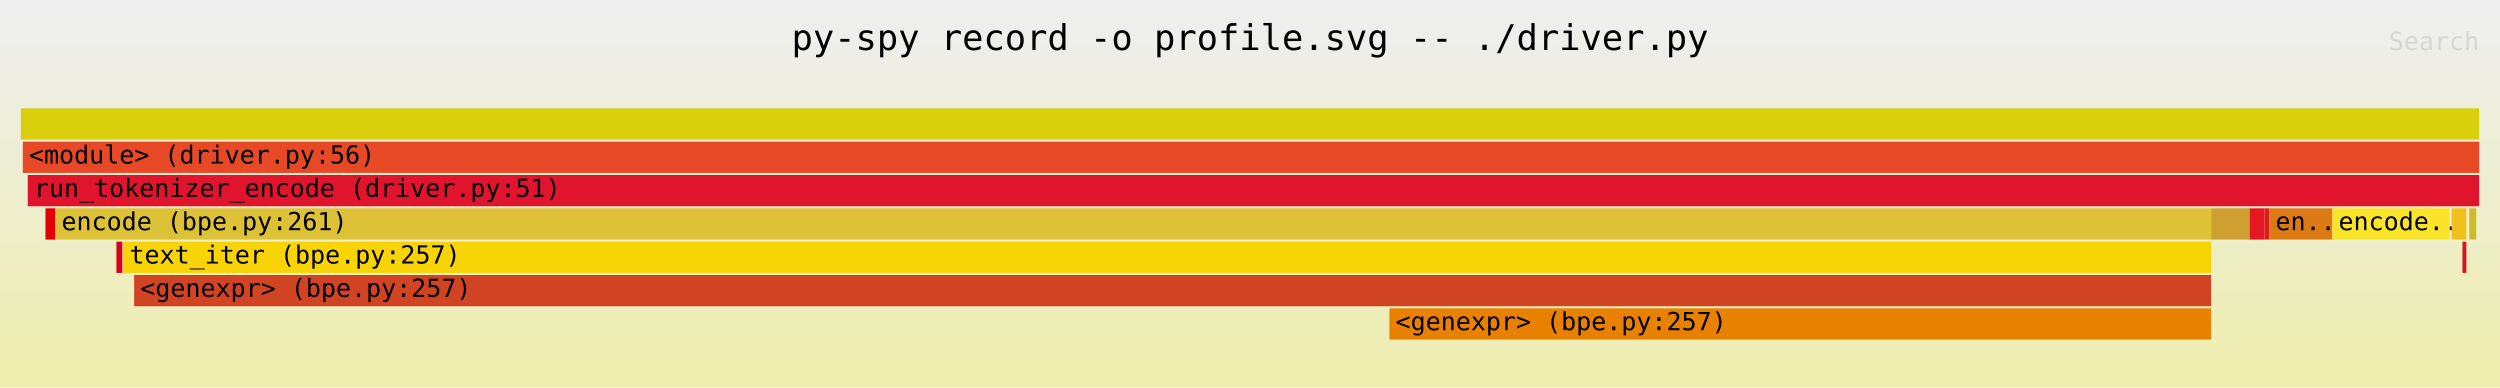
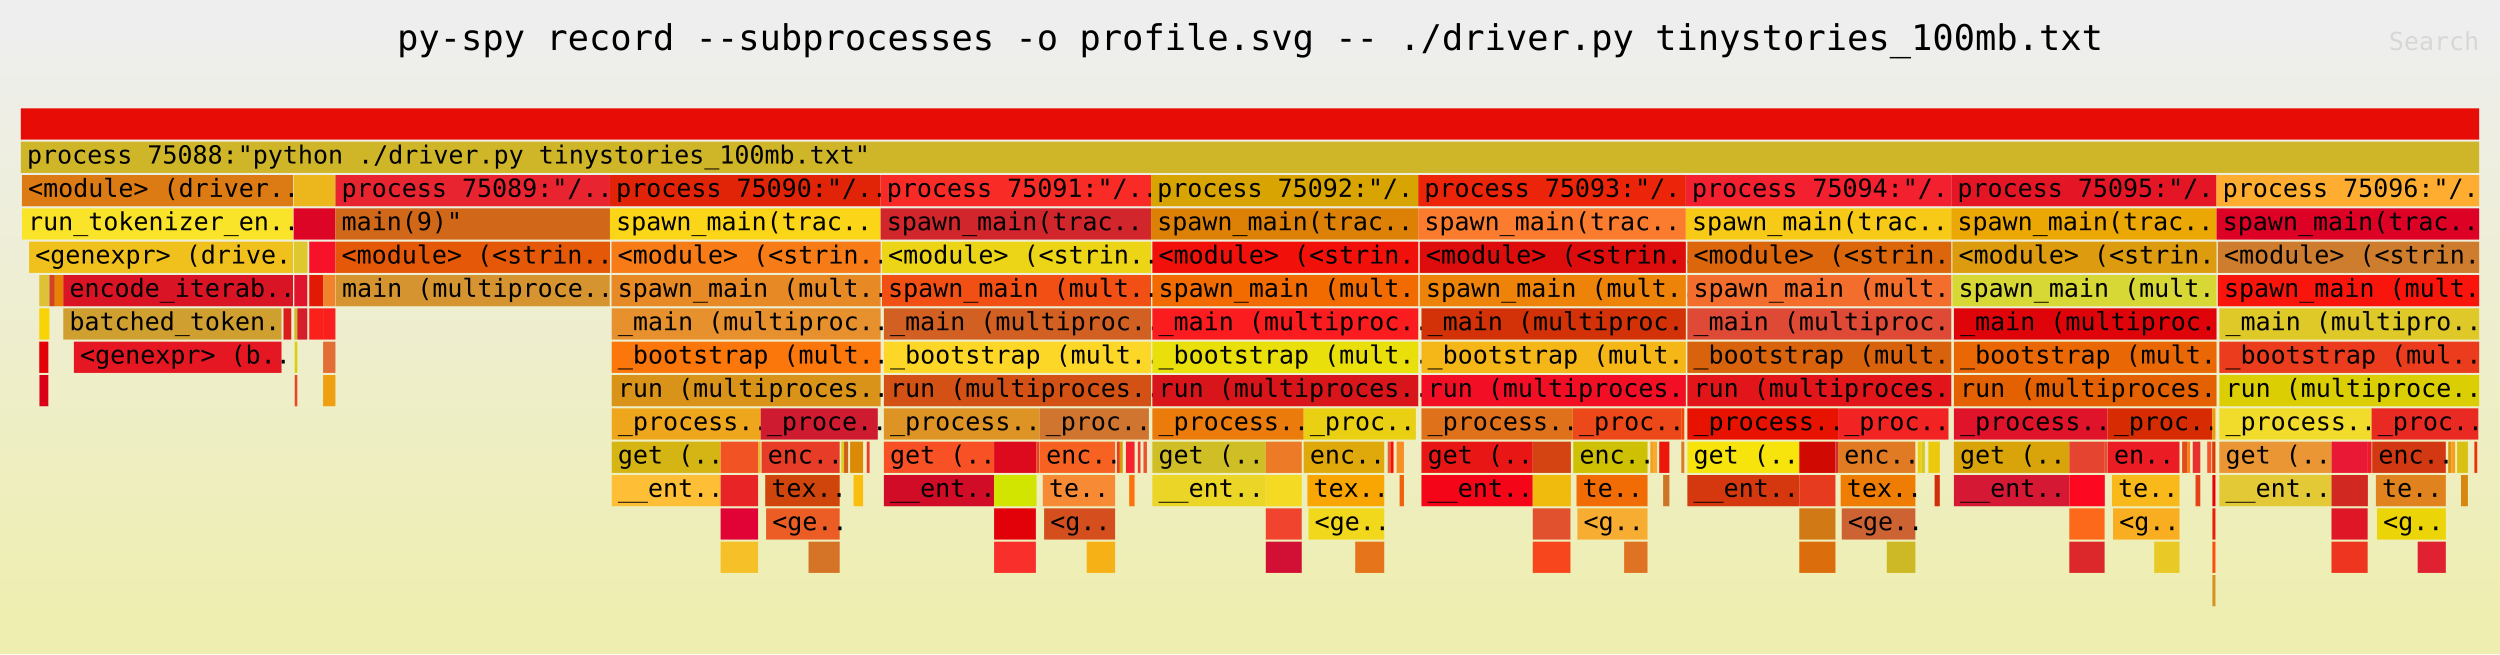
- <svg xmlns="http://www.w3.org/2000/svg" xmlns:ns1="http://github.com/jonhoo/inferno" version="1.1" width="1200" height="186" viewBox="0 0 1200 186">
+ <svg xmlns="http://www.w3.org/2000/svg" xmlns:ns1="http://github.com/jonhoo/inferno" version="1.1" width="1200" height="314" viewBox="0 0 1200 314">
  <defs>
    <linearGradient id="background" y1="0" y2="1" x1="0" x2="0">
      <stop stop-color="#eeeeee" offset="5%" />
      <stop stop-color="#eeeeb0" offset="95%" />
    </linearGradient>
  </defs>
  <style type="text/css">
text { font-family:monospace; font-size:12px }
#title { text-anchor:middle; font-size:17px; }
#matched { text-anchor:end; }
#search { text-anchor:end; opacity:0.1; cursor:pointer; }
#search:hover, #search.show { opacity:1; }
#subtitle { text-anchor:middle; font-color:rgb(160,160,160); }
#unzoom { cursor:pointer; }
#frames &gt; *:hover { stroke:black; stroke-width:0.5; cursor:pointer; }
.hide { display:none; }
.parent { opacity:0.5; }
</style>
-   <rect x="0" y="0" width="100%" height="186" fill="url(#background)" />
-   <text id="title" fill="rgb(0,0,0)" x="50%" y="24.00">py-spy record -o profile.svg -- ./driver.py</text>
+   <rect x="0" y="0" width="100%" height="314" fill="url(#background)" />
+   <text id="title" fill="rgb(0,0,0)" x="50%" y="24.00">py-spy record --subprocesses -o profile.svg -- ./driver.py tinystories_100mb.txt</text>
  <text id="details" fill="rgb(0,0,0)" x="10" y="40.00"> </text>
  <text id="unzoom" class="hide" fill="rgb(0,0,0)" x="10" y="24.00">Reset Zoom</text>
  <text id="search" fill="rgb(0,0,0)" x="1190" y="24.00">Search</text>
-   <text id="matched" fill="rgb(0,0,0)" x="1190" y="175.00"> </text>
-   <svg id="frames" x="10" width="1180" total_samples="2495">
-     <g>
-       <rect x="1.002%" y="100" width="0.401%" height="15" fill="rgb(227,0,7)" ns1:x="25" ns1:w="10" />
-       <text x="1.252%" y="110.50" />
-     </g>
-     <g>
-       <rect x="3.888%" y="116" width="0.24%" height="15" fill="rgb(217,0,24)" ns1:x="97" ns1:w="6" />
-       <text x="4.138%" y="126.50" />
-     </g>
-     <g>
-       <rect x="1.403%" y="100" width="87.695%" height="15" fill="rgb(221,193,54)" ns1:x="35" ns1:w="2188" />
-       <text x="1.653%" y="110.50">encode (bpe.py:261)</text>
-     </g>
-     <g>
-       <rect x="4.168%" y="116" width="84.93%" height="15" fill="rgb(248,212,6)" ns1:x="104" ns1:w="2119" />
-       <text x="4.418%" y="126.50">text_iter (bpe.py:257)</text>
-     </g>
-     <g>
-       <rect x="4.609%" y="132" width="84.489%" height="15" fill="rgb(208,68,35)" ns1:x="115" ns1:w="2108" />
-       <text x="4.859%" y="142.50">&lt;genexpr&gt; (bpe.py:257)</text>
-     </g>
-     <g>
-       <rect x="55.671%" y="148" width="33.427%" height="15" fill="rgb(232,128,0)" ns1:x="1389" ns1:w="834" />
-       <text x="55.921%" y="158.50">&lt;genexpr&gt; (bpe.py:257)</text>
-     </g>
-     <g>
-       <rect x="89.098%" y="100" width="1.563%" height="15" fill="rgb(207,160,47)" ns1:x="2223" ns1:w="39" />
-       <text x="89.348%" y="110.50" />
-     </g>
-     <g>
-       <rect x="90.661%" y="100" width="0.601%" height="15" fill="rgb(228,23,34)" ns1:x="2262" ns1:w="15" />
-       <text x="90.911%" y="110.50" />
-     </g>
-     <g>
-       <rect x="91.263%" y="100" width="0.2%" height="15" fill="rgb(218,30,26)" ns1:x="2277" ns1:w="5" />
-       <text x="91.513%" y="110.50" />
-     </g>
-     <g>
-       <rect x="91.463%" y="100" width="2.565%" height="15" fill="rgb(220,122,19)" ns1:x="2282" ns1:w="64" />
-       <text x="91.713%" y="110.50">en..</text>
-     </g>
-     <g>
-       <rect x="94.028%" y="100" width="4.769%" height="15" fill="rgb(250,228,42)" ns1:x="2346" ns1:w="119" />
-       <text x="94.278%" y="110.50">encode..</text>
-     </g>
-     <g>
-       <rect x="98.878%" y="100" width="0.601%" height="15" fill="rgb(240,193,28)" ns1:x="2467" ns1:w="15" />
-       <text x="99.128%" y="110.50" />
-     </g>
-     <g>
-       <rect x="99.319%" y="116" width="0.16%" height="15" fill="rgb(216,20,37)" ns1:x="2478" ns1:w="4" />
-       <text x="99.569%" y="126.50" />
-     </g>
-     <g>
-       <rect x="99.599%" y="100" width="0.281%" height="15" fill="rgb(206,188,39)" ns1:x="2485" ns1:w="7" />
-       <text x="99.849%" y="110.50" />
-     </g>
-     <g>
-       <rect x="0%" y="52" width="100%" height="15" fill="rgb(217,207,13)" ns1:x="0" ns1:w="2495" />
+   <text id="matched" fill="rgb(0,0,0)" x="1190" y="303.00"> </text>
+   <svg id="frames" x="10" width="1180" total_samples="11354">
+     <g>
+       <rect x="0.749%" y="164" width="0.37%" height="15" fill="rgb(227,0,7)" ns1:x="85" ns1:w="42" />
+       <text x="0.999%" y="174.50" />
+     </g>
+     <g>
+       <rect x="0.757%" y="180" width="0.361%" height="15" fill="rgb(217,0,24)" ns1:x="86" ns1:w="41" />
+       <text x="1.007%" y="190.50" />
+     </g>
+     <g>
+       <rect x="0.749%" y="132" width="0.414%" height="15" fill="rgb(221,193,54)" ns1:x="85" ns1:w="47" />
+       <text x="0.999%" y="142.50" />
+     </g>
+     <g>
+       <rect x="0.749%" y="148" width="0.414%" height="15" fill="rgb(248,212,6)" ns1:x="85" ns1:w="47" />
+       <text x="0.999%" y="158.50" />
+     </g>
+     <g>
+       <rect x="1.163%" y="132" width="0.22%" height="15" fill="rgb(208,68,35)" ns1:x="132" ns1:w="25" />
+       <text x="1.413%" y="142.50" />
+     </g>
+     <g>
+       <rect x="1.383%" y="132" width="0.344%" height="15" fill="rgb(232,128,0)" ns1:x="157" ns1:w="39" />
+       <text x="1.633%" y="142.50" />
+     </g>
+     <g>
+       <rect x="1.726%" y="148" width="8.878%" height="15" fill="rgb(207,160,47)" ns1:x="196" ns1:w="1008" />
+       <text x="1.976%" y="158.50">batched_token..</text>
+     </g>
+     <g>
+       <rect x="2.158%" y="164" width="8.446%" height="15" fill="rgb(228,23,34)" ns1:x="245" ns1:w="959" />
+       <text x="2.408%" y="174.50">&lt;genexpr&gt; (b..</text>
+     </g>
+     <g>
+       <rect x="10.684%" y="148" width="0.317%" height="15" fill="rgb(218,30,26)" ns1:x="1213" ns1:w="36" />
+       <text x="10.934%" y="158.50" />
+     </g>
+     <g>
+       <rect x="0.044%" y="84" width="11.027%" height="15" fill="rgb(220,122,19)" ns1:x="5" ns1:w="1252" />
+       <text x="0.294%" y="94.50">&lt;module&gt; (driver..</text>
+     </g>
+     <g>
+       <rect x="0.044%" y="100" width="11.027%" height="15" fill="rgb(250,228,42)" ns1:x="5" ns1:w="1252" />
+       <text x="0.294%" y="110.50">run_tokenizer_en..</text>
+     </g>
+     <g>
+       <rect x="0.335%" y="116" width="10.736%" height="15" fill="rgb(240,193,28)" ns1:x="38" ns1:w="1219" />
+       <text x="0.585%" y="126.50">&lt;genexpr&gt; (drive..</text>
+     </g>
+     <g>
+       <rect x="1.726%" y="132" width="9.345%" height="15" fill="rgb(216,20,37)" ns1:x="196" ns1:w="1061" />
+       <text x="1.976%" y="142.50">encode_iterab..</text>
+     </g>
+     <g>
+       <rect x="11.124%" y="148" width="0.123%" height="15" fill="rgb(206,188,39)" ns1:x="1263" ns1:w="14" />
+       <text x="11.374%" y="158.50" />
+     </g>
+     <g>
+       <rect x="11.141%" y="164" width="0.106%" height="15" fill="rgb(217,207,13)" ns1:x="1265" ns1:w="12" />
+       <text x="11.391%" y="174.50" />
+     </g>
+     <g>
+       <rect x="11.141%" y="180" width="0.106%" height="15" fill="rgb(231,73,38)" ns1:x="1265" ns1:w="12" />
+       <text x="11.391%" y="190.50" />
+     </g>
+     <g>
+       <rect x="11.124%" y="132" width="0.528%" height="15" fill="rgb(225,20,46)" ns1:x="1263" ns1:w="60" />
+       <text x="11.374%" y="142.50" />
+     </g>
+     <g>
+       <rect x="11.247%" y="148" width="0.405%" height="15" fill="rgb(210,31,41)" ns1:x="1277" ns1:w="46" />
+       <text x="11.497%" y="158.50" />
+     </g>
+     <g>
+       <rect x="11.106%" y="116" width="0.555%" height="15" fill="rgb(221,200,47)" ns1:x="1261" ns1:w="63" />
+       <text x="11.356%" y="126.50" />
+     </g>
+     <g>
+       <rect x="11.732%" y="132" width="0.564%" height="15" fill="rgb(226,26,5)" ns1:x="1332" ns1:w="64" />
+       <text x="11.982%" y="142.50" />
+     </g>
+     <g>
+       <rect x="11.732%" y="148" width="0.564%" height="15" fill="rgb(249,33,26)" ns1:x="1332" ns1:w="64" />
+       <text x="11.982%" y="158.50" />
+     </g>
+     <g>
+       <rect x="11.097%" y="84" width="1.7%" height="15" fill="rgb(235,183,28)" ns1:x="1260" ns1:w="193" />
+       <text x="11.347%" y="94.50" />
+     </g>
+     <g>
+       <rect x="11.097%" y="100" width="1.7%" height="15" fill="rgb(221,5,38)" ns1:x="1260" ns1:w="193" />
+       <text x="11.347%" y="110.50" />
+     </g>
+     <g>
+       <rect x="11.732%" y="116" width="1.066%" height="15" fill="rgb(247,18,42)" ns1:x="1332" ns1:w="121" />
+       <text x="11.982%" y="126.50" />
+     </g>
+     <g>
+       <rect x="12.295%" y="132" width="0.502%" height="15" fill="rgb(241,131,45)" ns1:x="1396" ns1:w="57" />
+       <text x="12.545%" y="142.50" />
+     </g>
+     <g>
+       <rect x="12.295%" y="148" width="0.502%" height="15" fill="rgb(249,31,29)" ns1:x="1396" ns1:w="57" />
+       <text x="12.545%" y="158.50" />
+     </g>
+     <g>
+       <rect x="12.295%" y="164" width="0.502%" height="15" fill="rgb(225,111,53)" ns1:x="1396" ns1:w="57" />
+       <text x="12.545%" y="174.50" />
+     </g>
+     <g>
+       <rect x="12.295%" y="180" width="0.502%" height="15" fill="rgb(238,160,17)" ns1:x="1396" ns1:w="57" />
+       <text x="12.545%" y="190.50" />
+     </g>
+     <g>
+       <rect x="12.815%" y="132" width="11.141%" height="15" fill="rgb(214,148,48)" ns1:x="1455" ns1:w="1265" />
+       <text x="13.065%" y="142.50">main (multiproce..</text>
+     </g>
+     <g>
+       <rect x="12.797%" y="84" width="11.168%" height="15" fill="rgb(232,36,49)" ns1:x="1453" ns1:w="1268" />
+       <text x="13.047%" y="94.50">process 75089:"/..</text>
+     </g>
+     <g>
+       <rect x="12.797%" y="100" width="11.168%" height="15" fill="rgb(209,103,24)" ns1:x="1453" ns1:w="1268" />
+       <text x="13.047%" y="110.50">main(9)"</text>
+     </g>
+     <g>
+       <rect x="12.797%" y="116" width="11.168%" height="15" fill="rgb(229,88,8)" ns1:x="1453" ns1:w="1268" />
+       <text x="13.047%" y="126.50">&lt;module&gt; (&lt;strin..</text>
+     </g>
+     <g>
+       <rect x="24.036%" y="212" width="4.43%" height="15" fill="rgb(213,181,19)" ns1:x="2729" ns1:w="503" />
+       <text x="24.286%" y="222.50">get (..</text>
+     </g>
+     <g>
+       <rect x="24.036%" y="228" width="4.43%" height="15" fill="rgb(254,191,54)" ns1:x="2729" ns1:w="503" />
+       <text x="24.286%" y="238.50">__ent..</text>
+     </g>
+     <g>
+       <rect x="28.466%" y="212" width="1.524%" height="15" fill="rgb(241,83,37)" ns1:x="3232" ns1:w="173" />
+       <text x="28.716%" y="222.50" />
+     </g>
+     <g>
+       <rect x="28.466%" y="228" width="1.524%" height="15" fill="rgb(233,36,39)" ns1:x="3232" ns1:w="173" />
+       <text x="28.716%" y="238.50" />
+     </g>
+     <g>
+       <rect x="28.466%" y="244" width="1.524%" height="15" fill="rgb(226,3,54)" ns1:x="3232" ns1:w="173" />
+       <text x="28.716%" y="254.50" />
+     </g>
+     <g>
+       <rect x="28.466%" y="260" width="1.524%" height="15" fill="rgb(245,192,40)" ns1:x="3232" ns1:w="173" />
+       <text x="28.716%" y="270.50" />
+     </g>
+     <g>
+       <rect x="24.036%" y="196" width="6.059%" height="15" fill="rgb(238,167,29)" ns1:x="2729" ns1:w="688" />
+       <text x="24.286%" y="206.50">_process..</text>
+     </g>
+     <g>
+       <rect x="29.989%" y="212" width="0.106%" height="15" fill="rgb(232,182,51)" ns1:x="3405" ns1:w="12" />
+       <text x="30.239%" y="222.50" />
+     </g>
+     <g>
+       <rect x="30.13%" y="212" width="3.179%" height="15" fill="rgb(231,60,39)" ns1:x="3421" ns1:w="361" />
+       <text x="30.38%" y="222.50">enc..</text>
+     </g>
+     <g>
+       <rect x="30.28%" y="228" width="3.03%" height="15" fill="rgb(208,69,12)" ns1:x="3438" ns1:w="344" />
+       <text x="30.53%" y="238.50">tex..</text>
+     </g>
+     <g>
+       <rect x="30.315%" y="244" width="2.994%" height="15" fill="rgb(235,93,37)" ns1:x="3442" ns1:w="340" />
+       <text x="30.565%" y="254.50">&lt;ge..</text>
+     </g>
+     <g>
+       <rect x="32.042%" y="260" width="1.268%" height="15" fill="rgb(213,116,39)" ns1:x="3638" ns1:w="144" />
+       <text x="32.292%" y="270.50" />
+     </g>
+     <g>
+       <rect x="33.371%" y="212" width="0.115%" height="15" fill="rgb(222,207,29)" ns1:x="3789" ns1:w="13" />
+       <text x="33.621%" y="222.50" />
+     </g>
+     <g>
+       <rect x="33.486%" y="212" width="0.167%" height="15" fill="rgb(206,96,30)" ns1:x="3802" ns1:w="19" />
+       <text x="33.736%" y="222.50" />
+     </g>
+     <g>
+       <rect x="33.733%" y="212" width="0.528%" height="15" fill="rgb(218,138,4)" ns1:x="3830" ns1:w="60" />
+       <text x="33.983%" y="222.50" />
+     </g>
+     <g>
+       <rect x="33.873%" y="228" width="0.388%" height="15" fill="rgb(250,191,14)" ns1:x="3846" ns1:w="44" />
+       <text x="34.123%" y="238.50" />
+     </g>
+     <g>
+       <rect x="34.411%" y="212" width="0.115%" height="15" fill="rgb(239,60,40)" ns1:x="3907" ns1:w="13" />
+       <text x="34.661%" y="222.50" />
+     </g>
+     <g>
+       <rect x="30.095%" y="196" width="4.765%" height="15" fill="rgb(206,27,48)" ns1:x="3417" ns1:w="541" />
+       <text x="30.345%" y="206.50">_proce..</text>
+     </g>
+     <g>
+       <rect x="23.965%" y="84" width="11.009%" height="15" fill="rgb(225,35,8)" ns1:x="2721" ns1:w="1250" />
+       <text x="24.215%" y="94.50">process 75090:"/..</text>
+     </g>
+     <g>
+       <rect x="23.965%" y="100" width="11.009%" height="15" fill="rgb(250,213,24)" ns1:x="2721" ns1:w="1250" />
+       <text x="24.215%" y="110.50"> spawn_main(trac..</text>
+     </g>
+     <g>
+       <rect x="24.027%" y="116" width="10.948%" height="15" fill="rgb(247,123,22)" ns1:x="2728" ns1:w="1243" />
+       <text x="24.277%" y="126.50">&lt;module&gt; (&lt;strin..</text>
+     </g>
+     <g>
+       <rect x="24.027%" y="132" width="10.948%" height="15" fill="rgb(231,138,38)" ns1:x="2728" ns1:w="1243" />
+       <text x="24.277%" y="142.50">spawn_main (mult..</text>
+     </g>
+     <g>
+       <rect x="24.036%" y="148" width="10.939%" height="15" fill="rgb(231,145,46)" ns1:x="2729" ns1:w="1242" />
+       <text x="24.286%" y="158.50">_main (multiproc..</text>
+     </g>
+     <g>
+       <rect x="24.036%" y="164" width="10.939%" height="15" fill="rgb(251,118,11)" ns1:x="2729" ns1:w="1242" />
+       <text x="24.286%" y="174.50">_bootstrap (mult..</text>
+     </g>
+     <g>
+       <rect x="24.036%" y="180" width="10.939%" height="15" fill="rgb(217,147,25)" ns1:x="2729" ns1:w="1242" />
+       <text x="24.286%" y="190.50">run (multiproces..</text>
+     </g>
+     <g>
+       <rect x="35.107%" y="212" width="4.483%" height="15" fill="rgb(247,81,37)" ns1:x="3986" ns1:w="509" />
+       <text x="35.357%" y="222.50">get (..</text>
+     </g>
+     <g>
+       <rect x="35.107%" y="228" width="4.483%" height="15" fill="rgb(209,12,38)" ns1:x="3986" ns1:w="509" />
+       <text x="35.357%" y="238.50">__ent..</text>
+     </g>
+     <g>
+       <rect x="39.59%" y="244" width="1.7%" height="15" fill="rgb(227,1,9)" ns1:x="4495" ns1:w="193" />
+       <text x="39.84%" y="254.50" />
+     </g>
+     <g>
+       <rect x="39.59%" y="260" width="1.7%" height="15" fill="rgb(248,47,43)" ns1:x="4495" ns1:w="193" />
+       <text x="39.84%" y="270.50" />
+     </g>
+     <g>
+       <rect x="39.59%" y="212" width="1.726%" height="15" fill="rgb(221,10,30)" ns1:x="4495" ns1:w="196" />
+       <text x="39.84%" y="222.50" />
+     </g>
+     <g>
+       <rect x="39.59%" y="228" width="1.726%" height="15" fill="rgb(210,229,1)" ns1:x="4495" ns1:w="196" />
+       <text x="39.84%" y="238.50" />
+     </g>
+     <g>
+       <rect x="35.107%" y="196" width="6.333%" height="15" fill="rgb(222,148,37)" ns1:x="3986" ns1:w="719" />
+       <text x="35.357%" y="206.50">_process..</text>
+     </g>
+     <g>
+       <rect x="41.316%" y="212" width="0.123%" height="15" fill="rgb(234,67,33)" ns1:x="4691" ns1:w="14" />
+       <text x="41.566%" y="222.50" />
+     </g>
+     <g>
+       <rect x="41.457%" y="212" width="3.056%" height="15" fill="rgb(247,98,35)" ns1:x="4707" ns1:w="347" />
+       <text x="41.707%" y="222.50">enc..</text>
+     </g>
+     <g>
+       <rect x="41.571%" y="228" width="2.942%" height="15" fill="rgb(247,138,52)" ns1:x="4720" ns1:w="334" />
+       <text x="41.821%" y="238.50">te..</text>
+     </g>
+     <g>
+       <rect x="41.624%" y="244" width="2.889%" height="15" fill="rgb(213,79,30)" ns1:x="4726" ns1:w="328" />
+       <text x="41.874%" y="254.50">&lt;g..</text>
+     </g>
+     <g>
+       <rect x="43.359%" y="260" width="1.154%" height="15" fill="rgb(246,177,23)" ns1:x="4923" ns1:w="131" />
+       <text x="43.609%" y="270.50" />
+     </g>
+     <g>
+       <rect x="44.583%" y="212" width="0.123%" height="15" fill="rgb(230,62,27)" ns1:x="5062" ns1:w="14" />
+       <text x="44.833%" y="222.50" />
+     </g>
+     <g>
+       <rect x="44.707%" y="212" width="0.115%" height="15" fill="rgb(216,154,8)" ns1:x="5076" ns1:w="13" />
+       <text x="44.957%" y="222.50" />
+     </g>
+     <g>
+       <rect x="44.953%" y="212" width="0.352%" height="15" fill="rgb(244,35,45)" ns1:x="5104" ns1:w="40" />
+       <text x="45.203%" y="222.50" />
+     </g>
+     <g>
+       <rect x="45.085%" y="228" width="0.22%" height="15" fill="rgb(251,115,12)" ns1:x="5119" ns1:w="25" />
+       <text x="45.335%" y="238.50" />
+     </g>
+     <g>
+       <rect x="45.438%" y="212" width="0.106%" height="15" fill="rgb(240,54,50)" ns1:x="5159" ns1:w="12" />
+       <text x="45.688%" y="222.50" />
+     </g>
+     <g>
+       <rect x="45.667%" y="212" width="0.141%" height="15" fill="rgb(233,84,52)" ns1:x="5185" ns1:w="16" />
+       <text x="45.917%" y="222.50" />
+     </g>
+     <g>
+       <rect x="41.439%" y="196" width="4.448%" height="15" fill="rgb(207,117,47)" ns1:x="4705" ns1:w="505" />
+       <text x="41.689%" y="206.50">_proc..</text>
+     </g>
+     <g>
+       <rect x="34.974%" y="84" width="11.001%" height="15" fill="rgb(249,43,39)" ns1:x="3971" ns1:w="1249" />
+       <text x="35.224%" y="94.50">process 75091:"/..</text>
+     </g>
+     <g>
+       <rect x="34.974%" y="100" width="11.001%" height="15" fill="rgb(209,38,44)" ns1:x="3971" ns1:w="1249" />
+       <text x="35.224%" y="110.50"> spawn_main(trac..</text>
+     </g>
+     <g>
+       <rect x="35.027%" y="116" width="10.948%" height="15" fill="rgb(236,212,23)" ns1:x="3977" ns1:w="1243" />
+       <text x="35.277%" y="126.50">&lt;module&gt; (&lt;strin..</text>
+     </g>
+     <g>
+       <rect x="35.027%" y="132" width="10.948%" height="15" fill="rgb(242,79,21)" ns1:x="3977" ns1:w="1243" />
+       <text x="35.277%" y="142.50">spawn_main (mult..</text>
+     </g>
+     <g>
+       <rect x="35.107%" y="148" width="10.868%" height="15" fill="rgb(211,96,35)" ns1:x="3986" ns1:w="1234" />
+       <text x="35.357%" y="158.50">_main (multiproc..</text>
+     </g>
+     <g>
+       <rect x="35.107%" y="164" width="10.868%" height="15" fill="rgb(253,215,40)" ns1:x="3986" ns1:w="1234" />
+       <text x="35.357%" y="174.50">_bootstrap (mult..</text>
+     </g>
+     <g>
+       <rect x="35.107%" y="180" width="10.868%" height="15" fill="rgb(211,81,21)" ns1:x="3986" ns1:w="1234" />
+       <text x="35.357%" y="190.50">run (multiproces..</text>
+     </g>
+     <g>
+       <rect x="46.028%" y="212" width="4.615%" height="15" fill="rgb(208,190,38)" ns1:x="5226" ns1:w="524" />
+       <text x="46.278%" y="222.50">get (..</text>
+     </g>
+     <g>
+       <rect x="46.028%" y="228" width="4.615%" height="15" fill="rgb(235,213,38)" ns1:x="5226" ns1:w="524" />
+       <text x="46.278%" y="238.50">__ent..</text>
+     </g>
+     <g>
+       <rect x="50.643%" y="212" width="1.462%" height="15" fill="rgb(237,122,38)" ns1:x="5750" ns1:w="166" />
+       <text x="50.893%" y="222.50" />
+     </g>
+     <g>
+       <rect x="50.643%" y="228" width="1.462%" height="15" fill="rgb(244,218,35)" ns1:x="5750" ns1:w="166" />
+       <text x="50.893%" y="238.50" />
+     </g>
+     <g>
+       <rect x="50.643%" y="244" width="1.462%" height="15" fill="rgb(240,68,47)" ns1:x="5750" ns1:w="166" />
+       <text x="50.893%" y="254.50" />
+     </g>
+     <g>
+       <rect x="50.643%" y="260" width="1.462%" height="15" fill="rgb(210,16,53)" ns1:x="5750" ns1:w="166" />
+       <text x="50.893%" y="270.50" />
+     </g>
+     <g>
+       <rect x="46.028%" y="196" width="6.156%" height="15" fill="rgb(235,124,12)" ns1:x="5226" ns1:w="699" />
+       <text x="46.278%" y="206.50">_process..</text>
+     </g>
+     <g>
+       <rect x="52.184%" y="212" width="3.276%" height="15" fill="rgb(224,169,11)" ns1:x="5925" ns1:w="372" />
+       <text x="52.434%" y="222.50">enc..</text>
+     </g>
+     <g>
+       <rect x="52.334%" y="228" width="3.127%" height="15" fill="rgb(250,166,2)" ns1:x="5942" ns1:w="355" />
+       <text x="52.584%" y="238.50">tex..</text>
+     </g>
+     <g>
+       <rect x="52.378%" y="244" width="3.083%" height="15" fill="rgb(242,216,29)" ns1:x="5947" ns1:w="350" />
+       <text x="52.628%" y="254.50">&lt;ge..</text>
+     </g>
+     <g>
+       <rect x="54.28%" y="260" width="1.18%" height="15" fill="rgb(230,116,27)" ns1:x="6163" ns1:w="134" />
+       <text x="54.53%" y="270.50" />
+     </g>
+     <g>
+       <rect x="55.602%" y="212" width="0.115%" height="15" fill="rgb(228,99,48)" ns1:x="6313" ns1:w="13" />
+       <text x="55.852%" y="222.50" />
+     </g>
+     <g>
+       <rect x="55.716%" y="212" width="0.123%" height="15" fill="rgb(253,11,6)" ns1:x="6326" ns1:w="14" />
+       <text x="55.966%" y="222.50" />
+     </g>
+     <g>
+       <rect x="55.963%" y="212" width="0.299%" height="15" fill="rgb(247,143,39)" ns1:x="6354" ns1:w="34" />
+       <text x="56.213%" y="222.50" />
+     </g>
+     <g>
+       <rect x="56.086%" y="228" width="0.176%" height="15" fill="rgb(236,97,10)" ns1:x="6368" ns1:w="20" />
+       <text x="56.336%" y="238.50" />
+     </g>
+     <g>
+       <rect x="52.184%" y="196" width="4.562%" height="15" fill="rgb(233,208,19)" ns1:x="5925" ns1:w="518" />
+       <text x="52.434%" y="206.50">_proc..</text>
+     </g>
+     <g>
+       <rect x="45.975%" y="84" width="10.868%" height="15" fill="rgb(216,164,2)" ns1:x="5220" ns1:w="1234" />
+       <text x="46.225%" y="94.50">process 75092:"/..</text>
+     </g>
+     <g>
+       <rect x="45.975%" y="100" width="10.868%" height="15" fill="rgb(220,129,5)" ns1:x="5220" ns1:w="1234" />
+       <text x="46.225%" y="110.50"> spawn_main(trac..</text>
+     </g>
+     <g>
+       <rect x="46.028%" y="116" width="10.816%" height="15" fill="rgb(242,17,10)" ns1:x="5226" ns1:w="1228" />
+       <text x="46.278%" y="126.50">&lt;module&gt; (&lt;strin..</text>
+     </g>
+     <g>
+       <rect x="46.028%" y="132" width="10.816%" height="15" fill="rgb(242,107,0)" ns1:x="5226" ns1:w="1228" />
+       <text x="46.278%" y="142.50">spawn_main (mult..</text>
+     </g>
+     <g>
+       <rect x="46.028%" y="148" width="10.816%" height="15" fill="rgb(251,28,31)" ns1:x="5226" ns1:w="1228" />
+       <text x="46.278%" y="158.50">_main (multiproc..</text>
+     </g>
+     <g>
+       <rect x="46.028%" y="164" width="10.816%" height="15" fill="rgb(233,223,10)" ns1:x="5226" ns1:w="1228" />
+       <text x="46.278%" y="174.50">_bootstrap (mult..</text>
+     </g>
+     <g>
+       <rect x="46.028%" y="180" width="10.816%" height="15" fill="rgb(215,21,27)" ns1:x="5226" ns1:w="1228" />
+       <text x="46.278%" y="190.50">run (multiproces..</text>
+     </g>
+     <g>
+       <rect x="56.975%" y="212" width="4.527%" height="15" fill="rgb(232,23,21)" ns1:x="6469" ns1:w="514" />
+       <text x="57.225%" y="222.50">get (..</text>
+     </g>
+     <g>
+       <rect x="56.975%" y="228" width="4.527%" height="15" fill="rgb(244,5,23)" ns1:x="6469" ns1:w="514" />
+       <text x="57.225%" y="238.50">__ent..</text>
+     </g>
+     <g>
+       <rect x="61.503%" y="244" width="1.532%" height="15" fill="rgb(226,81,46)" ns1:x="6983" ns1:w="174" />
+       <text x="61.753%" y="254.50" />
+     </g>
+     <g>
+       <rect x="61.503%" y="260" width="1.532%" height="15" fill="rgb(247,70,30)" ns1:x="6983" ns1:w="174" />
+       <text x="61.753%" y="270.50" />
+     </g>
+     <g>
+       <rect x="61.503%" y="212" width="1.55%" height="15" fill="rgb(212,68,19)" ns1:x="6983" ns1:w="176" />
+       <text x="61.753%" y="222.50" />
+     </g>
+     <g>
+       <rect x="61.503%" y="228" width="1.55%" height="15" fill="rgb(240,187,13)" ns1:x="6983" ns1:w="176" />
+       <text x="61.753%" y="238.50" />
+     </g>
+     <g>
+       <rect x="56.975%" y="196" width="6.156%" height="15" fill="rgb(223,113,26)" ns1:x="6469" ns1:w="699" />
+       <text x="57.225%" y="206.50">_process..</text>
+     </g>
+     <g>
+       <rect x="63.15%" y="212" width="3.021%" height="15" fill="rgb(206,192,2)" ns1:x="7170" ns1:w="343" />
+       <text x="63.4%" y="222.50">enc..</text>
+     </g>
+     <g>
+       <rect x="63.282%" y="228" width="2.889%" height="15" fill="rgb(241,108,4)" ns1:x="7185" ns1:w="328" />
+       <text x="63.532%" y="238.50">te..</text>
+     </g>
+     <g>
+       <rect x="63.317%" y="244" width="2.854%" height="15" fill="rgb(247,173,49)" ns1:x="7189" ns1:w="324" />
+       <text x="63.567%" y="254.50">&lt;g..</text>
+     </g>
+     <g>
+       <rect x="65.219%" y="260" width="0.951%" height="15" fill="rgb(224,114,35)" ns1:x="7405" ns1:w="108" />
+       <text x="65.469%" y="270.50" />
+     </g>
+     <g>
+       <rect x="66.285%" y="212" width="0.141%" height="15" fill="rgb(245,159,27)" ns1:x="7526" ns1:w="16" />
+       <text x="66.535%" y="222.50" />
+     </g>
+     <g>
+       <rect x="66.426%" y="212" width="0.132%" height="15" fill="rgb(245,172,44)" ns1:x="7542" ns1:w="15" />
+       <text x="66.676%" y="222.50" />
+     </g>
+     <g>
+       <rect x="66.646%" y="212" width="0.414%" height="15" fill="rgb(236,23,11)" ns1:x="7567" ns1:w="47" />
+       <text x="66.896%" y="222.50" />
+     </g>
+     <g>
+       <rect x="66.805%" y="228" width="0.255%" height="15" fill="rgb(205,117,38)" ns1:x="7585" ns1:w="29" />
+       <text x="67.055%" y="238.50" />
+     </g>
+     <g>
+       <rect x="63.132%" y="196" width="4.412%" height="15" fill="rgb(237,72,25)" ns1:x="7168" ns1:w="501" />
+       <text x="63.382%" y="206.50">_proc..</text>
+     </g>
+     <g>
+       <rect x="67.544%" y="196" width="0.123%" height="15" fill="rgb(244,70,9)" ns1:x="7669" ns1:w="14" />
+       <text x="67.794%" y="206.50" />
+     </g>
+     <g>
+       <rect x="67.544%" y="212" width="0.123%" height="15" fill="rgb(217,125,39)" ns1:x="7669" ns1:w="14" />
+       <text x="67.794%" y="222.50" />
+     </g>
+     <g>
+       <rect x="56.843%" y="84" width="10.886%" height="15" fill="rgb(235,36,10)" ns1:x="6454" ns1:w="1236" />
+       <text x="57.093%" y="94.50">process 75093:"/..</text>
+     </g>
+     <g>
+       <rect x="56.843%" y="100" width="10.886%" height="15" fill="rgb(251,123,47)" ns1:x="6454" ns1:w="1236" />
+       <text x="57.093%" y="110.50"> spawn_main(trac..</text>
+     </g>
+     <g>
+       <rect x="56.905%" y="116" width="10.824%" height="15" fill="rgb(221,13,13)" ns1:x="6461" ns1:w="1229" />
+       <text x="57.155%" y="126.50">&lt;module&gt; (&lt;strin..</text>
+     </g>
+     <g>
+       <rect x="56.905%" y="132" width="10.824%" height="15" fill="rgb(238,131,9)" ns1:x="6461" ns1:w="1229" />
+       <text x="57.155%" y="142.50">spawn_main (mult..</text>
+     </g>
+     <g>
+       <rect x="56.975%" y="148" width="10.754%" height="15" fill="rgb(211,50,8)" ns1:x="6469" ns1:w="1221" />
+       <text x="57.225%" y="158.50">_main (multiproc..</text>
+     </g>
+     <g>
+       <rect x="56.975%" y="164" width="10.754%" height="15" fill="rgb(245,182,24)" ns1:x="6469" ns1:w="1221" />
+       <text x="57.225%" y="174.50">_bootstrap (mult..</text>
+     </g>
+     <g>
+       <rect x="56.975%" y="180" width="10.754%" height="15" fill="rgb(242,14,37)" ns1:x="6469" ns1:w="1221" />
+       <text x="57.225%" y="190.50">run (multiproces..</text>
+     </g>
+     <g>
+       <rect x="67.791%" y="212" width="4.553%" height="15" fill="rgb(246,228,12)" ns1:x="7697" ns1:w="517" />
+       <text x="68.041%" y="222.50">get (..</text>
+     </g>
+     <g>
+       <rect x="67.791%" y="228" width="4.553%" height="15" fill="rgb(213,55,15)" ns1:x="7697" ns1:w="517" />
+       <text x="68.041%" y="238.50">__ent..</text>
+     </g>
+     <g>
+       <rect x="72.344%" y="212" width="1.471%" height="15" fill="rgb(209,9,3)" ns1:x="8214" ns1:w="167" />
+       <text x="72.594%" y="222.50" />
+     </g>
+     <g>
+       <rect x="72.344%" y="228" width="1.471%" height="15" fill="rgb(230,59,30)" ns1:x="8214" ns1:w="167" />
+       <text x="72.594%" y="238.50" />
+     </g>
+     <g>
+       <rect x="72.344%" y="244" width="1.471%" height="15" fill="rgb(209,121,21)" ns1:x="8214" ns1:w="167" />
+       <text x="72.594%" y="254.50" />
+     </g>
+     <g>
+       <rect x="72.344%" y="260" width="1.471%" height="15" fill="rgb(220,109,13)" ns1:x="8214" ns1:w="167" />
+       <text x="72.594%" y="270.50" />
+     </g>
+     <g>
+       <rect x="67.791%" y="196" width="6.13%" height="15" fill="rgb(232,18,1)" ns1:x="7697" ns1:w="696" />
+       <text x="68.041%" y="206.50">_process..</text>
+     </g>
+     <g>
+       <rect x="73.815%" y="212" width="0.106%" height="15" fill="rgb(215,41,42)" ns1:x="8381" ns1:w="12" />
+       <text x="74.065%" y="222.50" />
+     </g>
+     <g>
+       <rect x="73.921%" y="212" width="3.144%" height="15" fill="rgb(224,123,36)" ns1:x="8393" ns1:w="357" />
+       <text x="74.171%" y="222.50">enc..</text>
+     </g>
+     <g>
+       <rect x="74.027%" y="228" width="3.039%" height="15" fill="rgb(240,125,3)" ns1:x="8405" ns1:w="345" />
+       <text x="74.277%" y="238.50">tex..</text>
+     </g>
+     <g>
+       <rect x="74.071%" y="244" width="2.994%" height="15" fill="rgb(205,98,50)" ns1:x="8410" ns1:w="340" />
+       <text x="74.321%" y="254.50">&lt;ge..</text>
+     </g>
+     <g>
+       <rect x="75.903%" y="260" width="1.163%" height="15" fill="rgb(205,185,37)" ns1:x="8618" ns1:w="132" />
+       <text x="76.153%" y="270.50" />
+     </g>
+     <g>
+       <rect x="77.162%" y="212" width="0.159%" height="15" fill="rgb(238,207,15)" ns1:x="8761" ns1:w="18" />
+       <text x="77.412%" y="222.50" />
+     </g>
+     <g>
+       <rect x="77.321%" y="212" width="0.132%" height="15" fill="rgb(213,199,42)" ns1:x="8779" ns1:w="15" />
+       <text x="77.571%" y="222.50" />
+     </g>
+     <g>
+       <rect x="77.594%" y="212" width="0.467%" height="15" fill="rgb(235,201,11)" ns1:x="8810" ns1:w="53" />
+       <text x="77.844%" y="222.50" />
+     </g>
+     <g>
+       <rect x="77.849%" y="228" width="0.211%" height="15" fill="rgb(207,46,11)" ns1:x="8839" ns1:w="24" />
+       <text x="78.099%" y="238.50" />
+     </g>
+     <g>
+       <rect x="73.921%" y="196" width="4.492%" height="15" fill="rgb(241,35,35)" ns1:x="8393" ns1:w="510" />
+       <text x="74.171%" y="206.50">_proc..</text>
+     </g>
+     <g>
+       <rect x="67.729%" y="84" width="10.798%" height="15" fill="rgb(243,32,47)" ns1:x="7690" ns1:w="1226" />
+       <text x="67.979%" y="94.50">process 75094:"/..</text>
+     </g>
+     <g>
+       <rect x="67.729%" y="100" width="10.798%" height="15" fill="rgb(247,202,23)" ns1:x="7690" ns1:w="1226" />
+       <text x="67.979%" y="110.50"> spawn_main(trac..</text>
+     </g>
+     <g>
+       <rect x="67.791%" y="116" width="10.736%" height="15" fill="rgb(219,102,11)" ns1:x="7697" ns1:w="1219" />
+       <text x="68.041%" y="126.50">&lt;module&gt; (&lt;strin..</text>
+     </g>
+     <g>
+       <rect x="67.791%" y="132" width="10.736%" height="15" fill="rgb(243,110,44)" ns1:x="7697" ns1:w="1219" />
+       <text x="68.041%" y="142.50">spawn_main (mult..</text>
+     </g>
+     <g>
+       <rect x="67.791%" y="148" width="10.736%" height="15" fill="rgb(222,74,54)" ns1:x="7697" ns1:w="1219" />
+       <text x="68.041%" y="158.50">_main (multiproc..</text>
+     </g>
+     <g>
+       <rect x="67.791%" y="164" width="10.736%" height="15" fill="rgb(216,99,12)" ns1:x="7697" ns1:w="1219" />
+       <text x="68.041%" y="174.50">_bootstrap (mult..</text>
+     </g>
+     <g>
+       <rect x="67.791%" y="180" width="10.736%" height="15" fill="rgb(226,22,26)" ns1:x="7697" ns1:w="1219" />
+       <text x="68.041%" y="190.50">run (multiproces..</text>
+     </g>
+     <g>
+       <rect x="78.633%" y="212" width="4.694%" height="15" fill="rgb(217,163,10)" ns1:x="8928" ns1:w="533" />
+       <text x="78.883%" y="222.50">get (..</text>
+     </g>
+     <g>
+       <rect x="78.633%" y="228" width="4.694%" height="15" fill="rgb(213,25,53)" ns1:x="8928" ns1:w="533" />
+       <text x="78.883%" y="238.50">__ent..</text>
+     </g>
+     <g>
+       <rect x="83.328%" y="244" width="1.436%" height="15" fill="rgb(252,105,26)" ns1:x="9461" ns1:w="163" />
+       <text x="83.578%" y="254.50" />
+     </g>
+     <g>
+       <rect x="83.328%" y="260" width="1.436%" height="15" fill="rgb(220,39,43)" ns1:x="9461" ns1:w="163" />
+       <text x="83.578%" y="270.50" />
+     </g>
+     <g>
+       <rect x="83.328%" y="212" width="1.444%" height="15" fill="rgb(229,68,48)" ns1:x="9461" ns1:w="164" />
+       <text x="83.578%" y="222.50" />
+     </g>
+     <g>
+       <rect x="83.328%" y="228" width="1.444%" height="15" fill="rgb(252,8,32)" ns1:x="9461" ns1:w="164" />
+       <text x="83.578%" y="238.50" />
+     </g>
+     <g>
+       <rect x="78.633%" y="196" width="6.253%" height="15" fill="rgb(223,20,43)" ns1:x="8928" ns1:w="710" />
+       <text x="78.883%" y="206.50">_process..</text>
+     </g>
+     <g>
+       <rect x="84.772%" y="212" width="0.115%" height="15" fill="rgb(229,81,49)" ns1:x="9625" ns1:w="13" />
+       <text x="85.022%" y="222.50" />
+     </g>
+     <g>
+       <rect x="84.895%" y="212" width="2.915%" height="15" fill="rgb(236,28,36)" ns1:x="9639" ns1:w="331" />
+       <text x="85.145%" y="222.50">en..</text>
+     </g>
+     <g>
+       <rect x="85.062%" y="228" width="2.748%" height="15" fill="rgb(249,185,26)" ns1:x="9658" ns1:w="312" />
+       <text x="85.312%" y="238.50">te..</text>
+     </g>
+     <g>
+       <rect x="85.107%" y="244" width="2.704%" height="15" fill="rgb(249,174,33)" ns1:x="9663" ns1:w="307" />
+       <text x="85.357%" y="254.50">&lt;g..</text>
+     </g>
+     <g>
+       <rect x="86.78%" y="260" width="1.03%" height="15" fill="rgb(233,201,37)" ns1:x="9853" ns1:w="117" />
+       <text x="87.03%" y="270.50" />
+     </g>
+     <g>
+       <rect x="87.916%" y="212" width="0.203%" height="15" fill="rgb(221,78,26)" ns1:x="9982" ns1:w="23" />
+       <text x="88.166%" y="222.50" />
+     </g>
+     <g>
+       <rect x="88.119%" y="212" width="0.123%" height="15" fill="rgb(250,127,30)" ns1:x="10005" ns1:w="14" />
+       <text x="88.369%" y="222.50" />
+     </g>
+     <g>
+       <rect x="88.348%" y="212" width="0.308%" height="15" fill="rgb(230,49,44)" ns1:x="10031" ns1:w="35" />
+       <text x="88.598%" y="222.50" />
+     </g>
+     <g>
+       <rect x="88.462%" y="228" width="0.194%" height="15" fill="rgb(229,67,23)" ns1:x="10044" ns1:w="22" />
+       <text x="88.712%" y="238.50" />
+     </g>
+     <g>
+       <rect x="88.938%" y="212" width="0.167%" height="15" fill="rgb(249,83,47)" ns1:x="10098" ns1:w="19" />
+       <text x="89.188%" y="222.50" />
+     </g>
+     <g>
+       <rect x="84.886%" y="196" width="4.254%" height="15" fill="rgb(215,43,3)" ns1:x="9638" ns1:w="483" />
+       <text x="85.136%" y="206.50">_proc..</text>
+     </g>
+     <g>
+       <rect x="89.14%" y="196" width="0.132%" height="15" fill="rgb(238,154,13)" ns1:x="10121" ns1:w="15" />
+       <text x="89.39%" y="206.50" />
+     </g>
+     <g>
+       <rect x="89.14%" y="212" width="0.132%" height="15" fill="rgb(219,56,2)" ns1:x="10121" ns1:w="15" />
+       <text x="89.39%" y="222.50" />
+     </g>
+     <g>
+       <rect x="89.149%" y="228" width="0.123%" height="15" fill="rgb(233,0,4)" ns1:x="10122" ns1:w="14" />
+       <text x="89.399%" y="238.50" />
+     </g>
+     <g>
+       <rect x="89.149%" y="244" width="0.123%" height="15" fill="rgb(235,30,7)" ns1:x="10122" ns1:w="14" />
+       <text x="89.399%" y="254.50" />
+     </g>
+     <g>
+       <rect x="89.149%" y="260" width="0.123%" height="15" fill="rgb(250,79,13)" ns1:x="10122" ns1:w="14" />
+       <text x="89.399%" y="270.50" />
+     </g>
+     <g>
+       <rect x="89.149%" y="276" width="0.123%" height="15" fill="rgb(211,146,34)" ns1:x="10122" ns1:w="14" />
+       <text x="89.399%" y="286.50" />
+     </g>
+     <g>
+       <rect x="78.527%" y="84" width="10.789%" height="15" fill="rgb(228,22,38)" ns1:x="8916" ns1:w="1225" />
+       <text x="78.777%" y="94.50">process 75095:"/..</text>
+     </g>
+     <g>
+       <rect x="78.527%" y="100" width="10.789%" height="15" fill="rgb(235,168,5)" ns1:x="8916" ns1:w="1225" />
+       <text x="78.777%" y="110.50"> spawn_main(trac..</text>
+     </g>
+     <g>
+       <rect x="78.571%" y="116" width="10.745%" height="15" fill="rgb(221,155,16)" ns1:x="8921" ns1:w="1220" />
+       <text x="78.821%" y="126.50">&lt;module&gt; (&lt;strin..</text>
+     </g>
+     <g>
+       <rect x="78.571%" y="132" width="10.745%" height="15" fill="rgb(215,215,53)" ns1:x="8921" ns1:w="1220" />
+       <text x="78.821%" y="142.50">spawn_main (mult..</text>
+     </g>
+     <g>
+       <rect x="78.633%" y="148" width="10.684%" height="15" fill="rgb(223,4,10)" ns1:x="8928" ns1:w="1213" />
+       <text x="78.883%" y="158.50">_main (multiproc..</text>
+     </g>
+     <g>
+       <rect x="78.633%" y="164" width="10.684%" height="15" fill="rgb(234,103,6)" ns1:x="8928" ns1:w="1213" />
+       <text x="78.883%" y="174.50">_bootstrap (mult..</text>
+     </g>
+     <g>
+       <rect x="78.633%" y="180" width="10.684%" height="15" fill="rgb(227,97,0)" ns1:x="8928" ns1:w="1213" />
+       <text x="78.883%" y="190.50">run (multiproces..</text>
+     </g>
+     <g>
+       <rect x="89.431%" y="212" width="4.562%" height="15" fill="rgb(234,150,53)" ns1:x="10154" ns1:w="518" />
+       <text x="89.681%" y="222.50">get (..</text>
+     </g>
+     <g>
+       <rect x="89.431%" y="228" width="4.562%" height="15" fill="rgb(228,201,54)" ns1:x="10154" ns1:w="518" />
+       <text x="89.681%" y="238.50">__ent..</text>
+     </g>
+     <g>
+       <rect x="93.993%" y="244" width="1.471%" height="15" fill="rgb(222,22,37)" ns1:x="10672" ns1:w="167" />
+       <text x="94.243%" y="254.50" />
+     </g>
+     <g>
+       <rect x="93.993%" y="260" width="1.471%" height="15" fill="rgb(237,53,32)" ns1:x="10672" ns1:w="167" />
+       <text x="94.243%" y="270.50" />
+     </g>
+     <g>
+       <rect x="93.993%" y="212" width="1.48%" height="15" fill="rgb(233,25,53)" ns1:x="10672" ns1:w="168" />
+       <text x="94.243%" y="222.50" />
+     </g>
+     <g>
+       <rect x="93.993%" y="228" width="1.48%" height="15" fill="rgb(210,40,34)" ns1:x="10672" ns1:w="168" />
+       <text x="94.243%" y="238.50" />
+     </g>
+     <g>
+       <rect x="89.431%" y="196" width="6.192%" height="15" fill="rgb(241,220,44)" ns1:x="10154" ns1:w="703" />
+       <text x="89.681%" y="206.50">_process..</text>
+     </g>
+     <g>
+       <rect x="95.473%" y="212" width="0.15%" height="15" fill="rgb(235,28,35)" ns1:x="10840" ns1:w="17" />
+       <text x="95.723%" y="222.50" />
+     </g>
+     <g>
+       <rect x="95.649%" y="212" width="2.994%" height="15" fill="rgb(210,56,17)" ns1:x="10860" ns1:w="340" />
+       <text x="95.899%" y="222.50">enc..</text>
+     </g>
+     <g>
+       <rect x="95.799%" y="228" width="2.845%" height="15" fill="rgb(224,130,29)" ns1:x="10877" ns1:w="323" />
+       <text x="96.049%" y="238.50">te..</text>
+     </g>
+     <g>
+       <rect x="95.843%" y="244" width="2.801%" height="15" fill="rgb(235,212,8)" ns1:x="10882" ns1:w="318" />
+       <text x="96.093%" y="254.50">&lt;g..</text>
+     </g>
+     <g>
+       <rect x="97.499%" y="260" width="1.145%" height="15" fill="rgb(223,33,50)" ns1:x="11070" ns1:w="130" />
+       <text x="97.749%" y="270.50" />
+     </g>
+     <g>
+       <rect x="98.74%" y="212" width="0.132%" height="15" fill="rgb(219,149,13)" ns1:x="11211" ns1:w="15" />
+       <text x="98.99%" y="222.50" />
+     </g>
+     <g>
+       <rect x="98.873%" y="212" width="0.15%" height="15" fill="rgb(250,156,29)" ns1:x="11226" ns1:w="17" />
+       <text x="99.123%" y="222.50" />
+     </g>
+     <g>
+       <rect x="99.102%" y="212" width="0.44%" height="15" fill="rgb(216,193,19)" ns1:x="11252" ns1:w="50" />
+       <text x="99.352%" y="222.50" />
+     </g>
+     <g>
+       <rect x="99.26%" y="228" width="0.282%" height="15" fill="rgb(216,135,14)" ns1:x="11270" ns1:w="32" />
+       <text x="99.51%" y="238.50" />
+     </g>
+     <g>
+       <rect x="99.806%" y="212" width="0.115%" height="15" fill="rgb(241,47,5)" ns1:x="11332" ns1:w="13" />
+       <text x="100.056%" y="222.50" />
+     </g>
+     <g>
+       <rect x="95.623%" y="196" width="4.342%" height="15" fill="rgb(233,42,35)" ns1:x="10857" ns1:w="493" />
+       <text x="95.873%" y="206.50">_proc..</text>
+     </g>
+     <g>
+       <rect x="0%" y="52" width="100%" height="15" fill="rgb(231,13,6)" ns1:x="0" ns1:w="11354" />
      <text x="0.25%" y="62.50" />
    </g>
    <g>
-       <rect x="0.08%" y="68" width="99.92%" height="15" fill="rgb(231,73,38)" ns1:x="2" ns1:w="2493" />
-       <text x="0.33%" y="78.50">&lt;module&gt; (driver.py:56)</text>
-     </g>
-     <g>
-       <rect x="0.281%" y="84" width="99.719%" height="15" fill="rgb(225,20,46)" ns1:x="7" ns1:w="2488" />
-       <text x="0.531%" y="94.50">run_tokenizer_encode (driver.py:51)</text>
+       <rect x="0%" y="68" width="100%" height="15" fill="rgb(207,181,40)" ns1:x="0" ns1:w="11354" />
+       <text x="0.25%" y="78.50">process 75088:"python ./driver.py tinystories_100mb.txt"</text>
+     </g>
+     <g>
+       <rect x="89.317%" y="84" width="10.684%" height="15" fill="rgb(254,173,49)" ns1:x="10141" ns1:w="1213" />
+       <text x="89.567%" y="94.50">process 75096:"/..</text>
+     </g>
+     <g>
+       <rect x="89.317%" y="100" width="10.684%" height="15" fill="rgb(221,1,38)" ns1:x="10141" ns1:w="1213" />
+       <text x="89.567%" y="110.50"> spawn_main(trac..</text>
+     </g>
+     <g>
+       <rect x="89.369%" y="116" width="10.631%" height="15" fill="rgb(206,124,46)" ns1:x="10147" ns1:w="1207" />
+       <text x="89.619%" y="126.50">&lt;module&gt; (&lt;strin..</text>
+     </g>
+     <g>
+       <rect x="89.369%" y="132" width="10.631%" height="15" fill="rgb(249,21,11)" ns1:x="10147" ns1:w="1207" />
+       <text x="89.619%" y="142.50">spawn_main (mult..</text>
+     </g>
+     <g>
+       <rect x="89.431%" y="148" width="10.569%" height="15" fill="rgb(222,201,40)" ns1:x="10154" ns1:w="1200" />
+       <text x="89.681%" y="158.50">_main (multipro..</text>
+     </g>
+     <g>
+       <rect x="89.431%" y="164" width="10.569%" height="15" fill="rgb(235,61,29)" ns1:x="10154" ns1:w="1200" />
+       <text x="89.681%" y="174.50">_bootstrap (mul..</text>
+     </g>
+     <g>
+       <rect x="89.431%" y="180" width="10.569%" height="15" fill="rgb(219,207,3)" ns1:x="10154" ns1:w="1200" />
+       <text x="89.681%" y="190.50">run (multiproce..</text>
    </g>
  </svg>
</svg>
